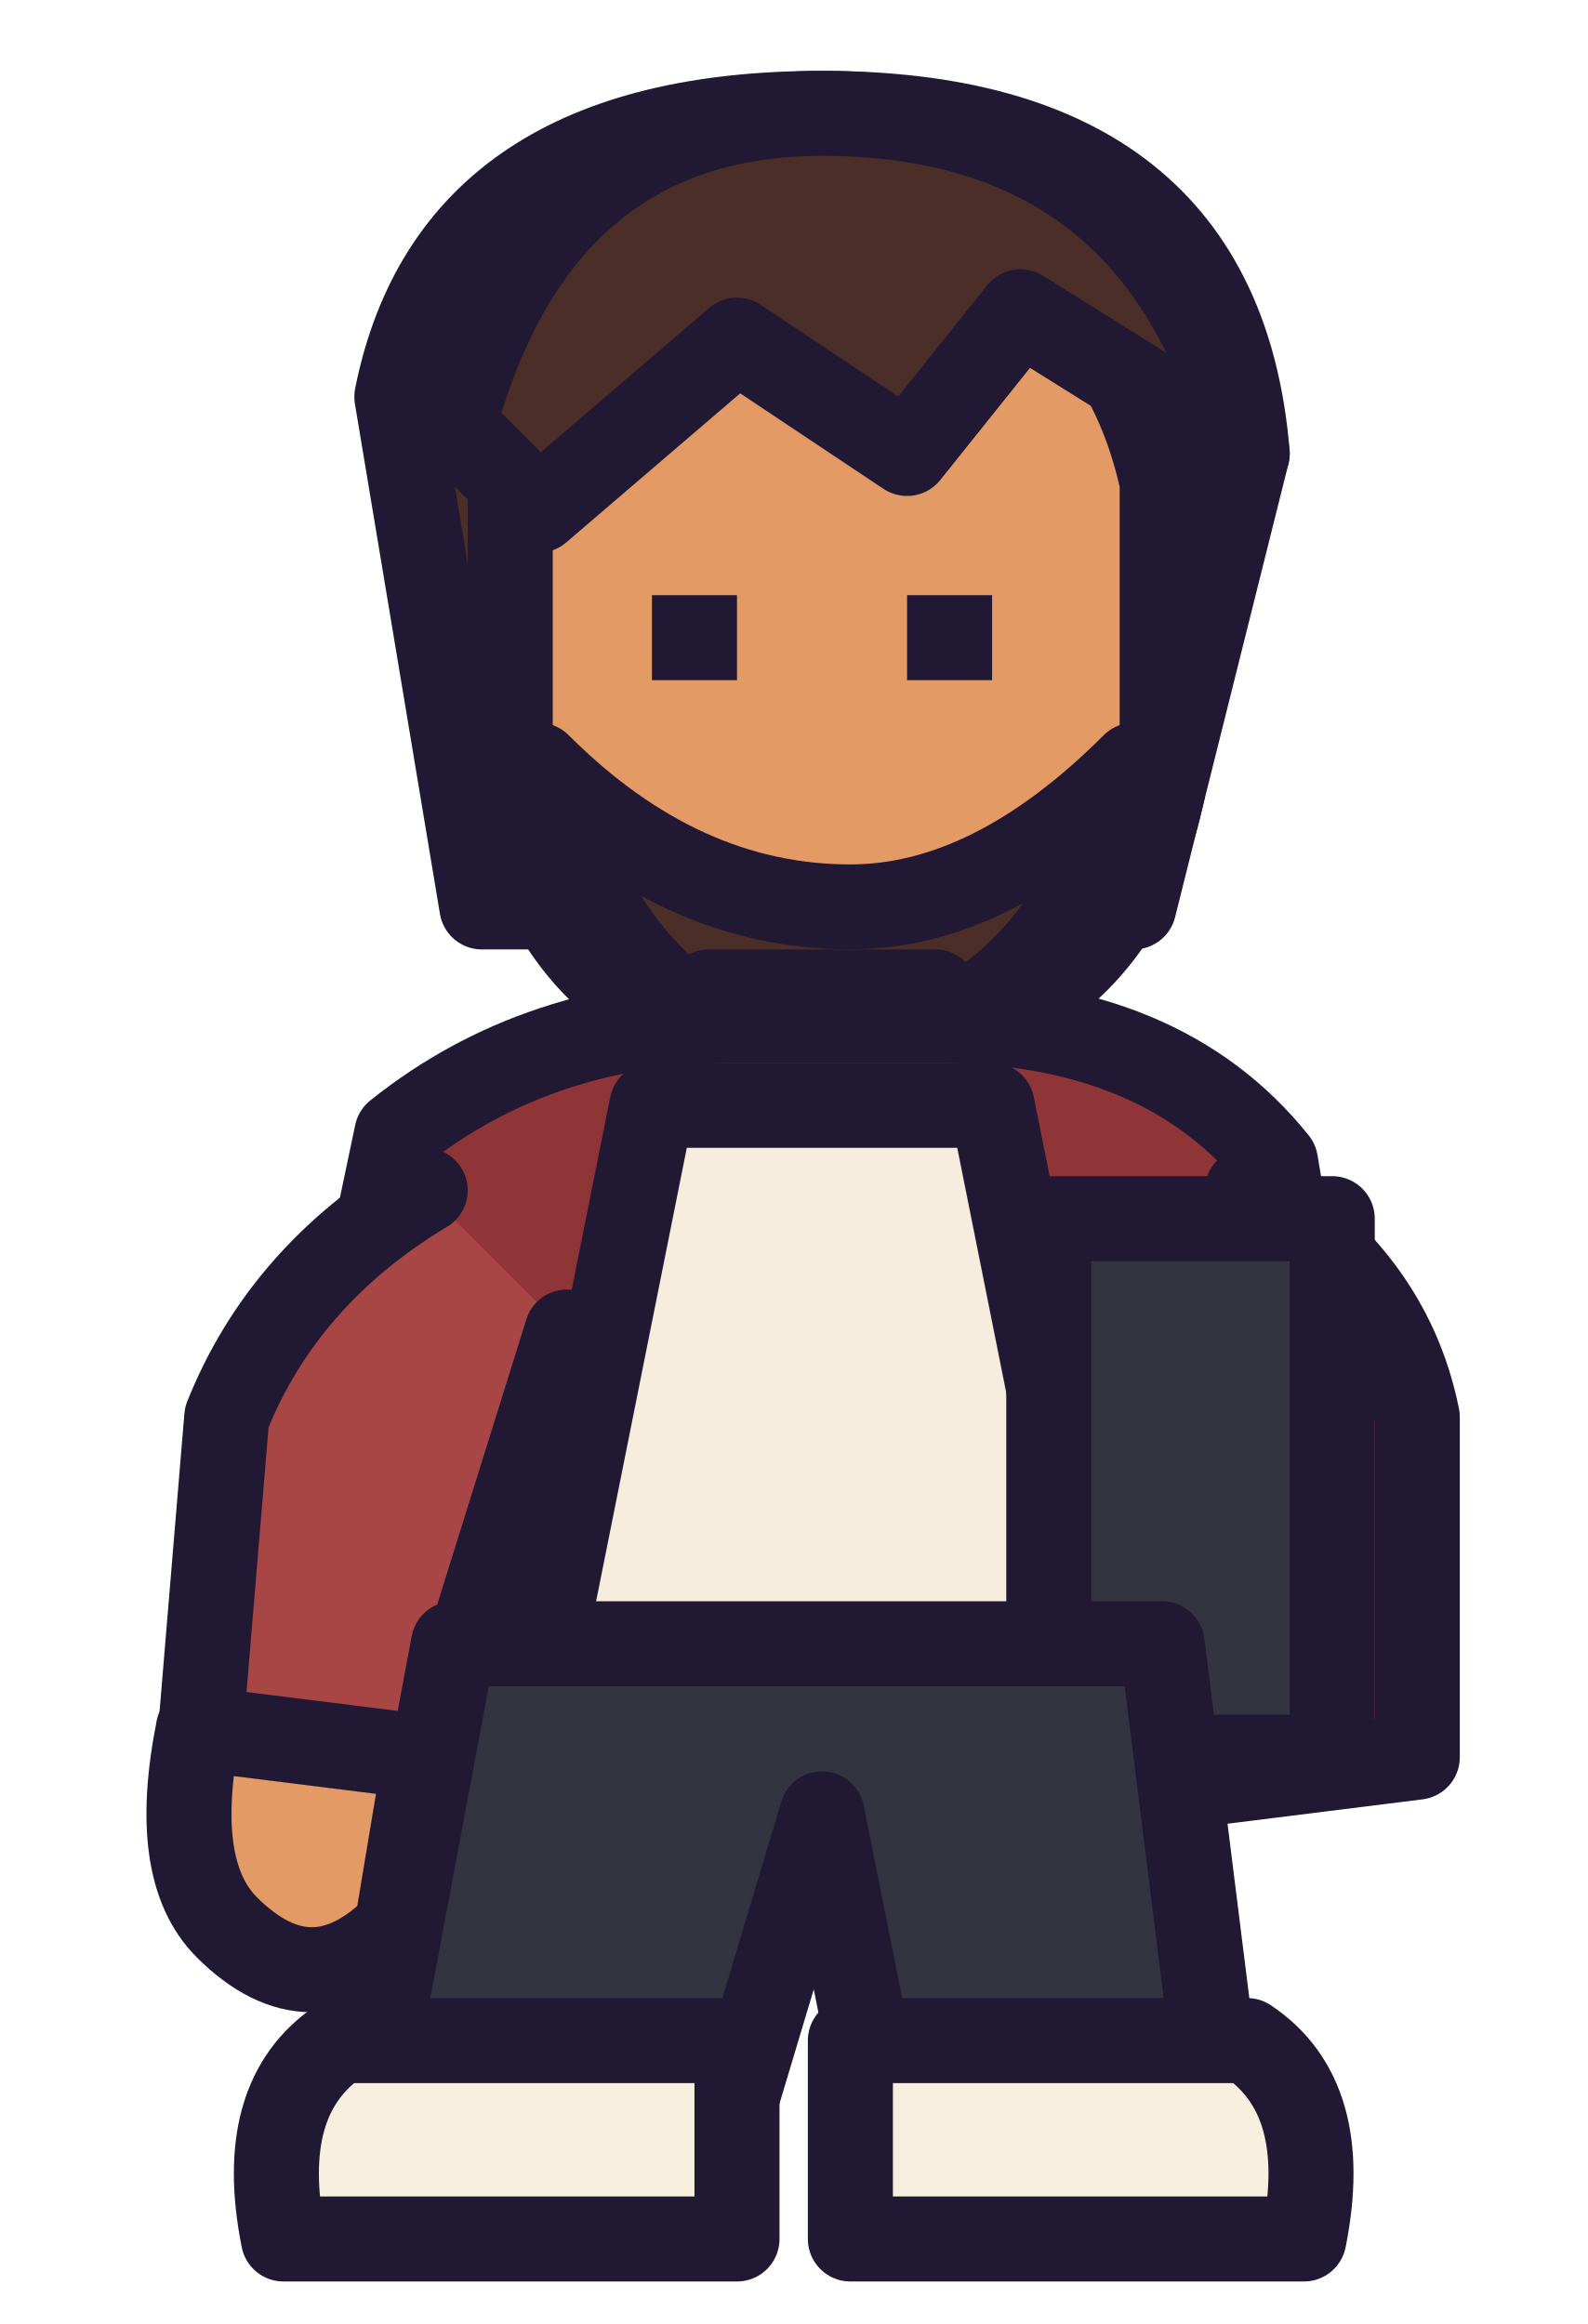
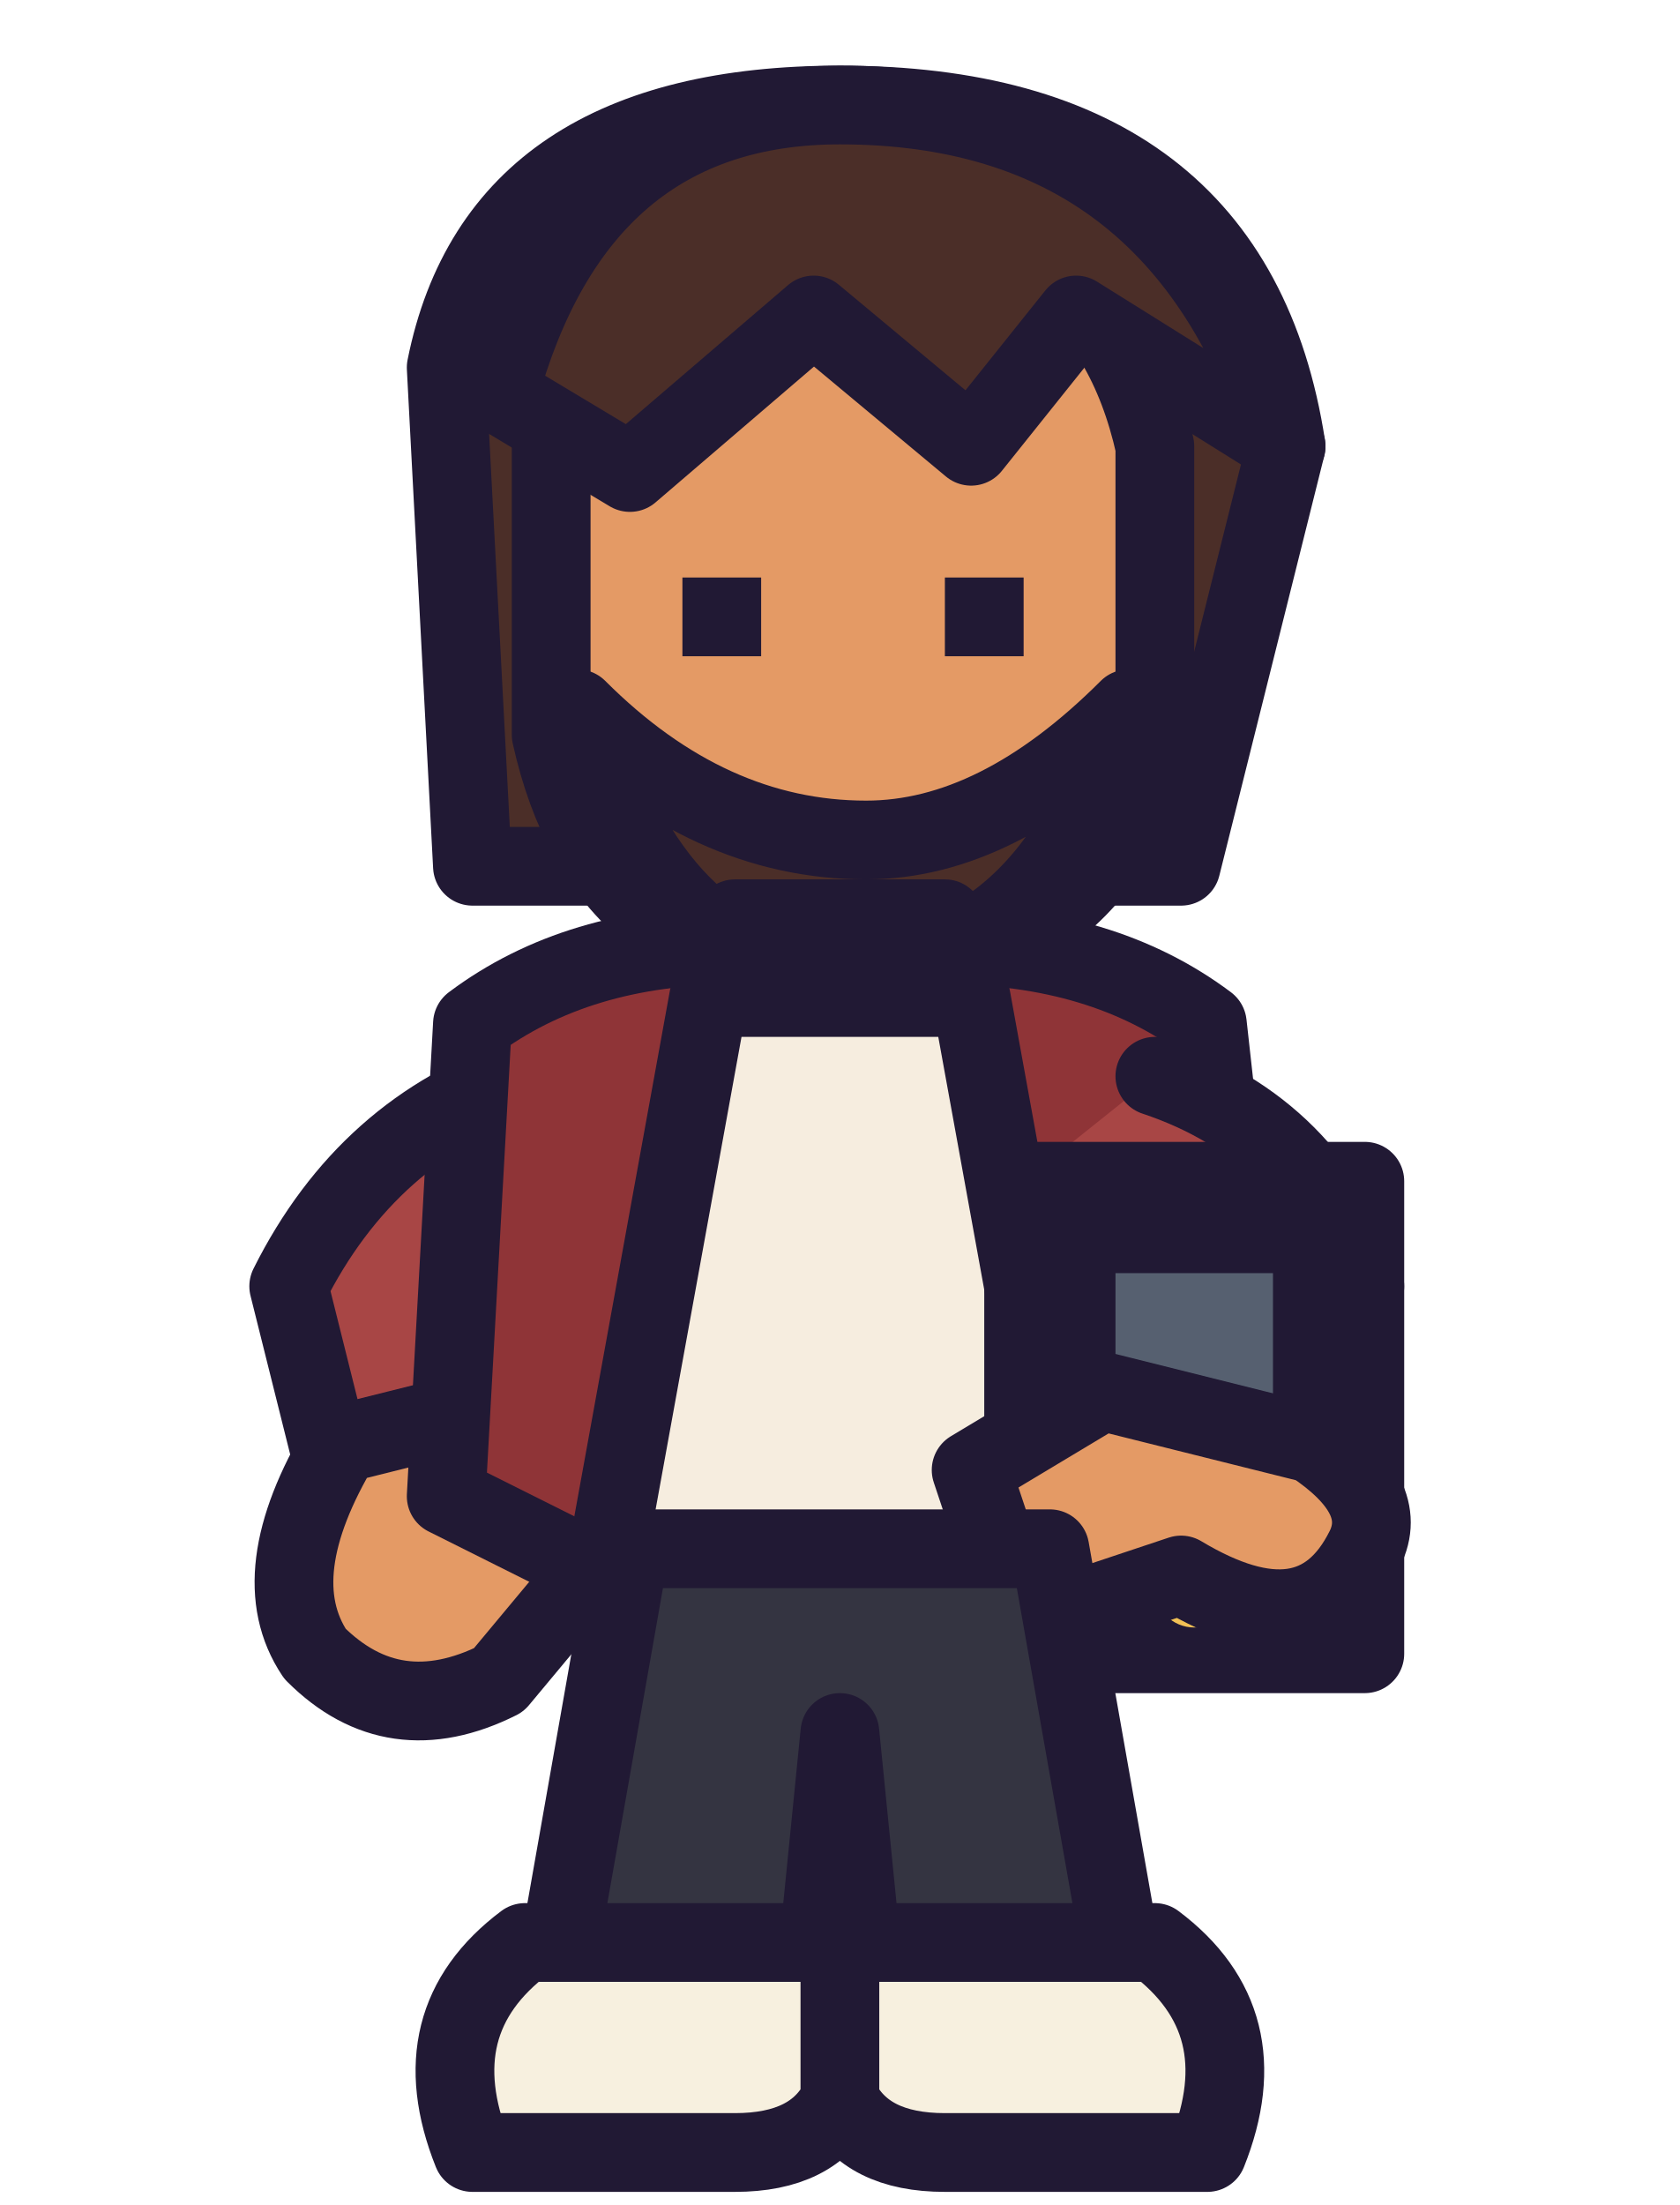
- <svg xmlns="http://www.w3.org/2000/svg" width="56" height="82" viewBox="0 0 56 82">
+ <svg xmlns="http://www.w3.org/2000/svg" width="64" height="84" viewBox="0 0 64 84">
  <g stroke="#211934" stroke-width="3" stroke-linecap="round" stroke-linejoin="round">
-     <path fill="#4b2e28" d="M14 14Q16 4 29 4q14 0 15 12l-4 16H17z" />
-     <path fill="#e49a65" d="M18 15q3-7 11-7 10 0 12 9v11q-2 9-12 9-9 0-11-9z" />
-     <path fill="#4b2e28" d="M16 15q3-11 13-11 12 0 15 12l-8-5-4 5-6-4-7 6z" />
-     <path fill="#4b2e28" d="M19 27q3 10 10 10 8 0 11-10-5 5-10 5-6 0-11-5z" />
-     <path fill="#211934" stroke="none" d="M23 21h3v3h-3zm9 0h3v3h-3z" />
-     <path fill="#e49a65" d="M25 35h8v6h-8z" />
-     <path fill="#8f3437" d="M14 40q5-4 12-4h7q8 0 12 5l3 18H10z" />
-     <path fill="#f6eddf" d="M23 39h12l4 20H19z" />
-     <path fill="#a84645" d="M15 42q-5 3-7 8L7 62l8 1 5-16m24-5q5 3 6 8v12l-8 1-5-16" />
-     <path fill="#e49a65" d="m7 61 8 1-1 6q-3 3-6 0-2-2-1-7Z" />
-     <path fill="#343441" d="M37 43h10v19H37z" />
-     <path fill="#343441" d="M16 58h25l2 16H31l-2-10-3 10H13z" />
-     <path fill="#f7f0df" d="M12 72h14v7H10q-1-5 2-7Zm18 0h14q3 2 2 7H30z" />
+     <path fill="#4b2e28" d="M17 14Q19 4 32 4q15 0 17 13l-4 16H18z" />
+     <path fill="#e49a65" d="M21 15q3-7 11-7 10 0 12 9v11q-2 9-12 9-9 0-11-9z" />
+     <path fill="#4b2e28" d="M19 15Q22 4 32 4q13 0 17 13l-8-5-4 5-6-5-7 6z" />
+     <path fill="#4b2e28" d="M22 27q3 10 10 10 8 0 11-10-5 5-10 5-6 0-11-5z" />
+     <path fill="#211934" stroke="none" d="M26 22h3v3h-3zm10 0h3v3h-3z" />
+     <path fill="#e49a65" d="M28 35h8v7h-8z" />
+     <path fill="#a84645" d="M20 41q-6 2-9 8l2 8 8-2 5-10" />
+     <path fill="#e49a65" d="M13 55l8-2 3 5-5 6q-4 2-7-1-2-3 1-8Z" />
+     <path fill="#8f3437" d="M18 39q4-3 10-3h8q6 0 10 3l2 18-9 4H25l-8-4z" />
+     <path fill="#f6eddf" d="M27 38h10l4 22H23z" />
+     <path fill="#a84645" d="M44 41q6 2 8 8l-2 8-8-2-3-10" />
+     <path fill="#343441" d="M39 45h13v18H39z" />
+     <path fill="#566070" d="M41 47h9v12h-9z" />
+     <circle fill="#f2c155" stroke="none" cx="45.5" cy="60.5" r="1.5" />
+     <path fill="#e49a65" d="M50 55l-8-2-5 3 2 6 6-2q5 3 7-1 1-2-2-4Z" />
+     <path fill="#343441" d="M24 59h16l3 17H33l-1-10-1 10H21z" />
+     <path fill="#f7f0df" d="M20 74h12v6q-1 2-4 2H18q-2-5 2-8Zm12 0h12q4 3 2 8H36q-3 0-4-2z" />
  </g>
</svg>
